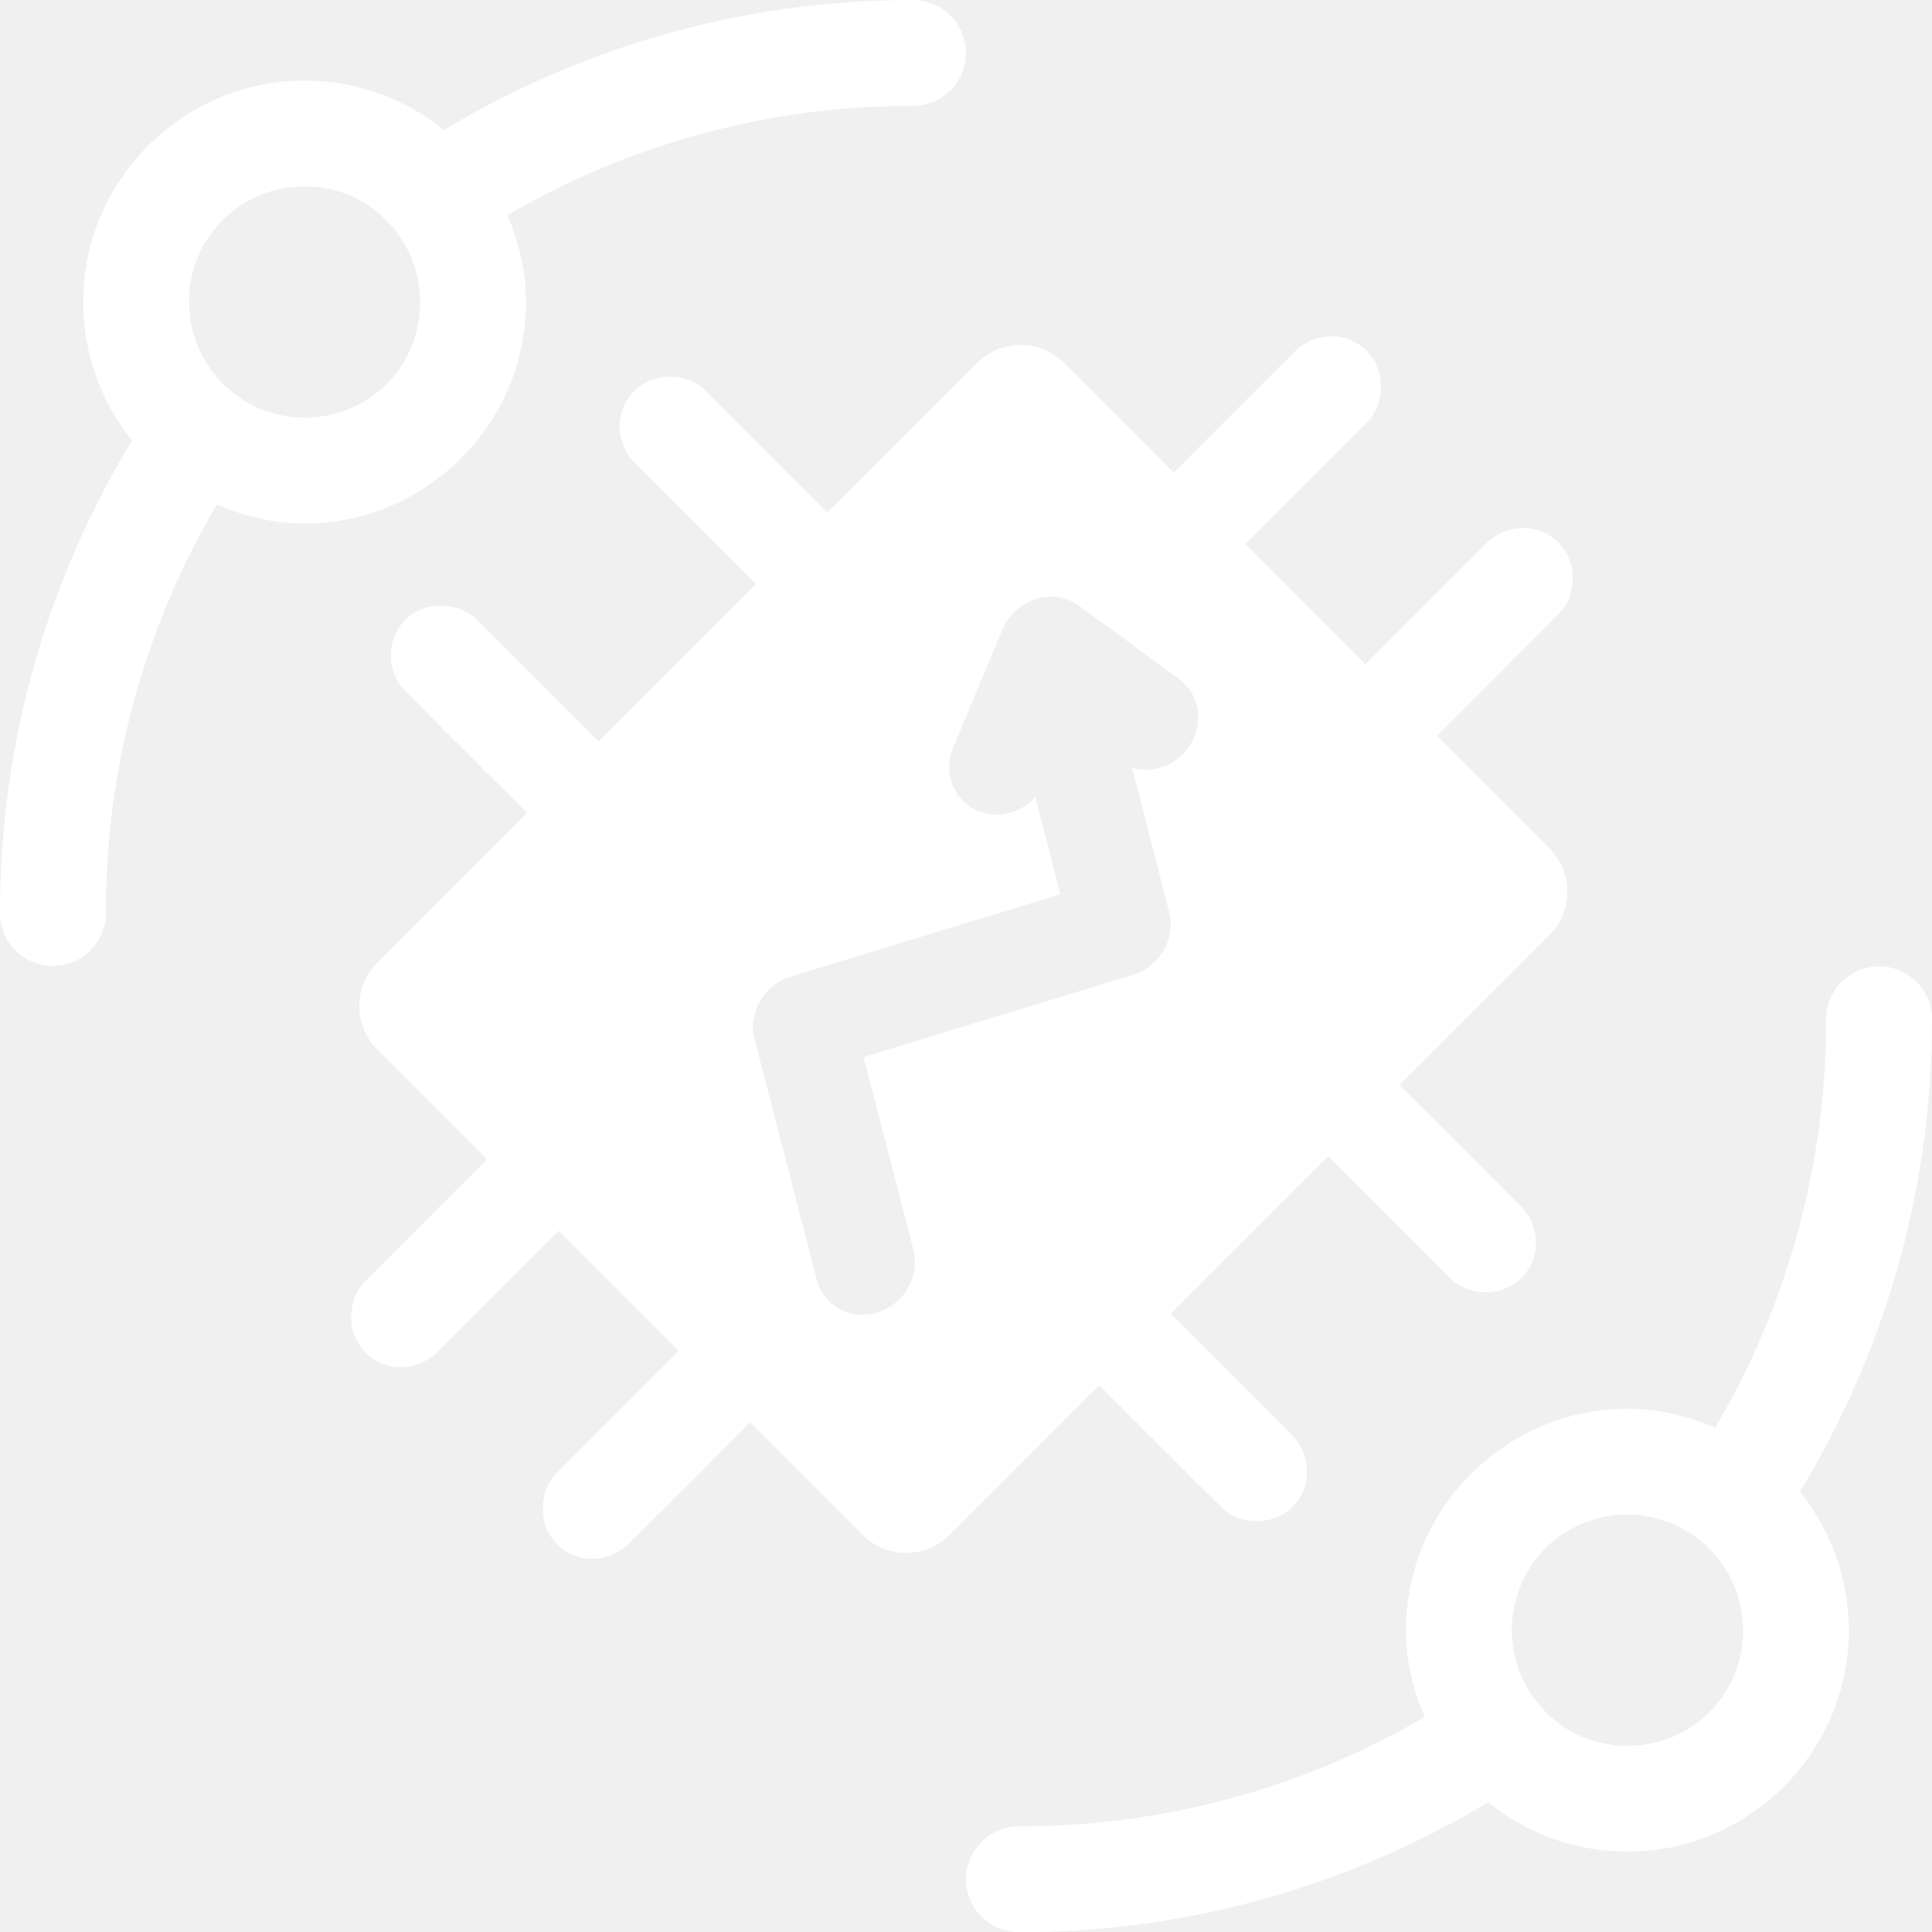
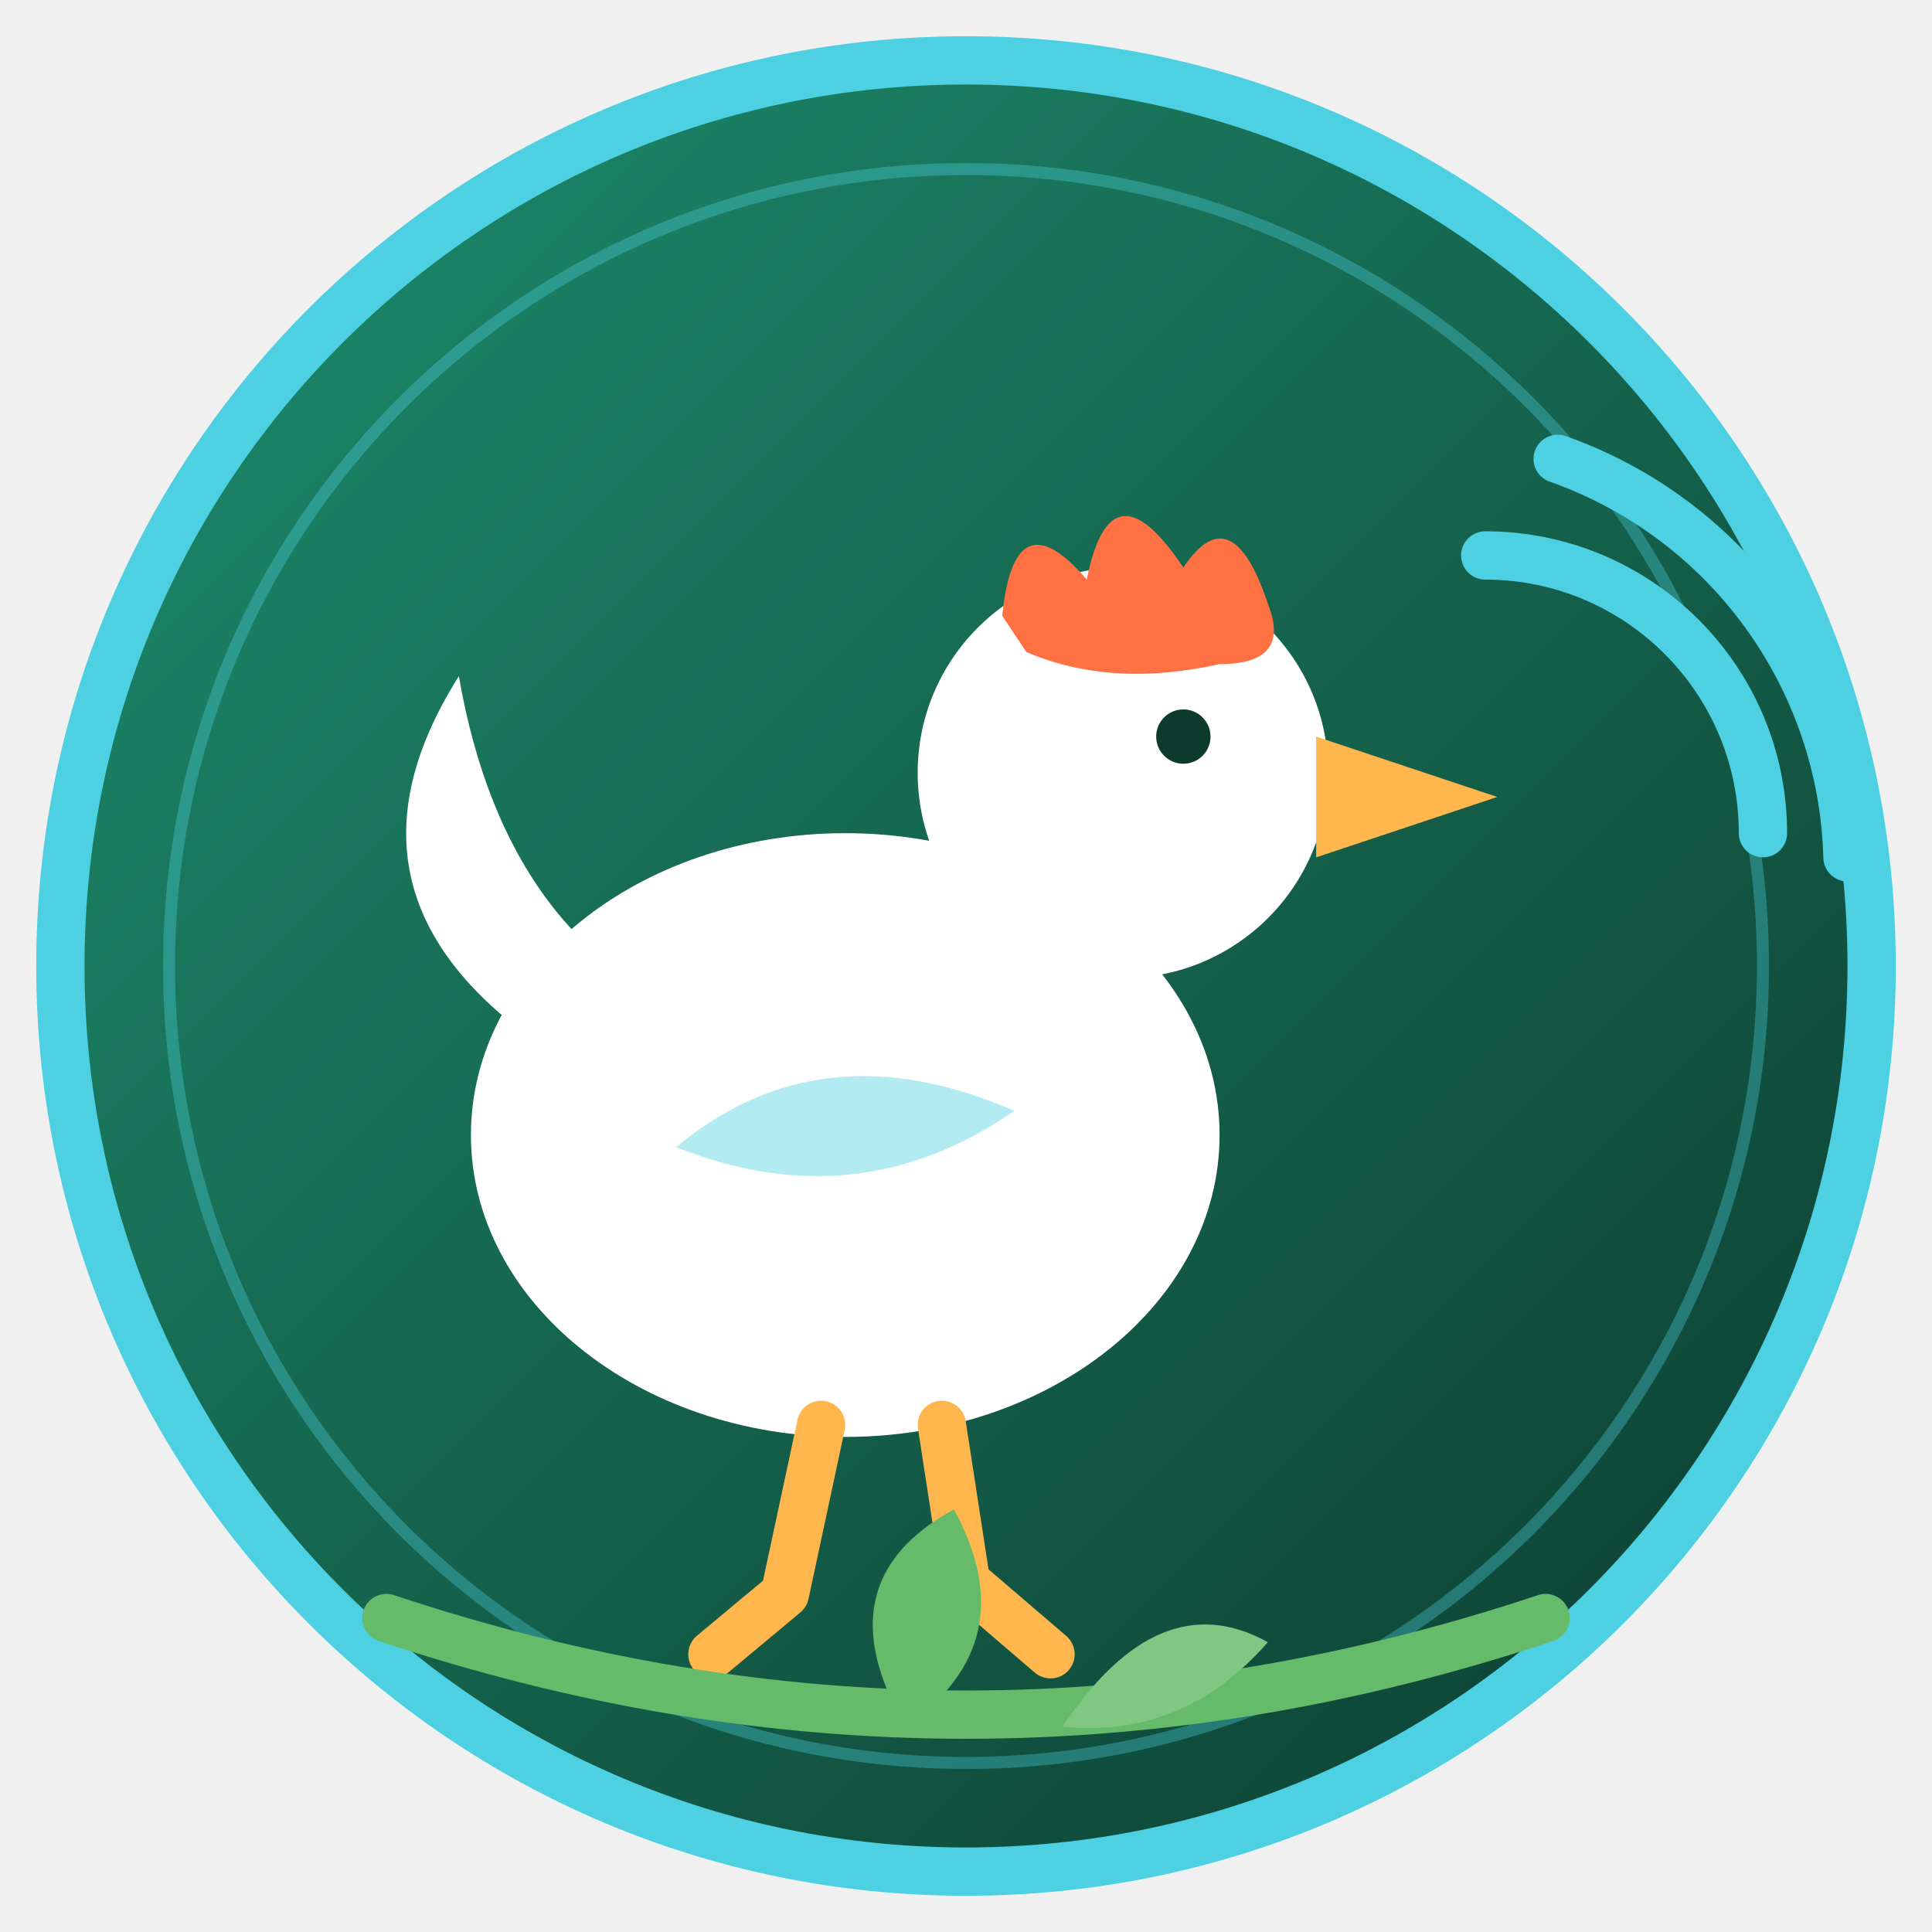
- <svg xmlns="http://www.w3.org/2000/svg" id="svg2" height="320" width="320" version="1.1" viewBox="0 0 320 320">
-   <g id="layer1" transform="translate(0 -732.36)" stroke-width="28">
-     <g id="g5175-6-32" transform="matrix(1.0471 1.0606 -1.0484 1.0619 931.69 -208.55)" />
-     <g id="g4241" fill="#fff">
-       <path id="path4278" style="color-rendering:auto;text-decoration-color:#000000;color:#000000;isolation:auto;mix-blend-mode:normal;shape-rendering:auto;solid-color:#000000;block-progression:tb;text-decoration-line:none;text-decoration-style:solid;image-rendering:auto;white-space:normal;text-indent:0;text-transform:none" d="m151.13 732.36c-28.363 0-54.915 7.915-77.613 21.537-6.472-5.262-14.605-8.191-23.067-8.194a8.766 8.766 0 0 0 -0.004 0c-20.154 0.001-36.679 16.528-36.678 36.682a8.766 8.766 0 0 0 0 0.011c0.01 8.415 2.927 16.483 8.103 22.927-13.83 22.83-21.87 49.58-21.87 78.17a8.766 8.766 0 1 0 17.531 0c0-24.702 6.719-47.748 18.378-67.574 4.566 1.985 9.473 3.15 14.519 3.157a8.766 8.766 0 0 0 0.012 0c20.155 0.001 36.683-16.527 36.682-36.682a8.766 8.766 0 0 0 0 -0.004c-0.002-4.999-1.139-9.863-3.083-14.397 19.717-11.484 42.585-18.095 67.085-18.095a8.766 8.766 0 1 0 0 -17.531zm-100.69 30.88c5.913 0.002 11.191 2.512 14.836 7.077a8.766 8.766 0 0 0 0.183 0.215c2.671 3.38 4.133 7.553 4.134 11.863-0.002 10.677-8.468 19.144-19.144 19.148-4.37-0.008-8.601-1.509-12-4.255a8.766 8.766 0 0 0 -0.012 -0.009c-4.514-3.633-7.136-9.098-7.144-14.893 0.003-10.677 8.47-19.144 19.148-19.146z" />
-       <path id="path4486-0-9-6-9-7-6-5" style="color-rendering:auto;text-decoration-color:#000000;color:#000000;isolation:auto;mix-blend-mode:normal;shape-rendering:auto;solid-color:#000000;block-progression:tb;text-decoration-line:none;text-decoration-style:solid;image-rendering:auto;white-space:normal;text-indent:0;text-transform:none" d="m66.992 835.19c-1.492 1.558-2.366 3.71-2.258 6.071 0.096 2.045 0.913 4.02 2.337 5.518 6.805 6.856 20.223 20.223 20.223 20.223l11.844-11.83s-12.973-12.961-20.176-20.171c-1.604-1.633-3.75-2.314-6.012-2.324-2.358-0.011-4.467 0.954-5.959 2.512zm32.147 19.983-36.639 36.639c-3.975 3.976-3.975 10.421 0 14.397l18.156 18.156 31.753 31.753 30.478 30.478c3.976 3.976 10.422 3.976 14.398 0l24.791-24.791 37.914-37.914 36.639-36.639c3.975-3.976 3.975-10.422-0.001-14.398l-18.63-18.63-31.75-31.76-30.01-30c-3.976-3.975-10.421-3.975-14.397 0l-24.79 24.79-37.91 37.91zm37.911-37.91s-12.973-12.961-20.176-20.171c-1.604-1.633-3.75-2.314-6.012-2.324-4.717-0.023-8.434 3.862-8.217 8.583 0.096 2.045 0.913 4.02 2.337 5.518 6.805 6.856 20.223 20.223 20.223 20.223l11.844-11.83zm69.193 5.213s12.961-12.973 20.171-20.176c1.633-1.604 2.314-3.75 2.324-6.012 0.022-4.717-3.862-8.434-8.583-8.217-2.045 0.096-4.02 0.913-5.518 2.337-6.856 6.805-20.223 20.223-20.223 20.223l11.83 11.844zm31.753 31.753s12.961-12.973 20.171-20.176c1.633-1.604 2.314-3.75 2.324-6.012 0.022-4.717-3.862-8.434-8.583-8.217-2.045 0.096-4.02 0.913-5.518 2.337-6.856 6.805-20.223 20.223-20.223 20.223l11.83 11.844zm-18.009 69.667s12.973 12.961 20.178 20.169c1.604 1.632 3.75 2.314 6.012 2.324 4.717 0.022 8.434-3.861 8.217-8.583l-0.002 0.002c-0.096-2.045-0.914-4.021-2.338-5.519-6.805-6.856-20.222-20.222-20.222-20.222l-11.844 11.83zm-37.914 37.914s12.973 12.961 20.178 20.169c1.604 1.632 3.75 2.314 6.012 2.324 4.717 0.023 8.434-3.861 8.217-8.583h-0.002c-0.096-2.045-0.913-4.021-2.337-5.518-6.805-6.856-20.223-20.223-20.223-20.223l-11.844 11.83zm-69.667-5.687s-12.961 12.973-20.169 20.178c-1.632 1.604-2.314 3.75-2.324 6.012-0.023 4.717 3.861 8.434 8.583 8.217h-0.002c2.045-0.096 4.02-0.913 5.518-2.337 6.856-6.805 20.223-20.223 20.223-20.223l-11.82-11.84zm-31.743-31.74s-12.961 12.973-20.169 20.178c-1.632 1.604-2.314 3.75-2.324 6.012-0.023 4.717 3.861 8.434 8.583 8.217h-0.002c2.045-0.096 4.02-0.913 5.518-2.337 6.856-6.805 20.223-20.223 20.223-20.223l-11.829-11.85zm87.237-90.554c1.679-1.706 3.967-2.66 6.297-2.626 1.663 0.024 3.253 0.55 4.562 1.51l16.499 12.1c3.201 2.297 4.144 6.659 2.231 10.312-1.914 3.653-6.123 5.524-9.951 4.423l6.124 23.948c1.113 4.352-1.564 8.968-5.983 10.317l-44.642 13.631 8.246 31.883c1.173 4.37-1.502 9.044-5.955 10.407s-8.976-1.111-10.068-5.505l-10.282-39.769c-1.127-4.356 1.549-8.985 5.976-10.338l44.661-13.637-4.122-16.118c-2.763 3.064-7.234 3.808-10.586 1.762-3.353-2.047-4.614-6.29-2.986-10.047l8.117-19.454c0.433-1.038 1.067-1.989 1.862-2.797z" fill-rule="evenodd" />
-       <path id="path4278-5" style="color-rendering:auto;text-decoration-color:#000000;color:#000000;isolation:auto;mix-blend-mode:normal;shape-rendering:auto;solid-color:#000000;block-progression:tb;text-decoration-line:none;text-decoration-style:solid;image-rendering:auto;white-space:normal;text-indent:0;text-transform:none" d="m168.87 1052.4c28.363 0 54.915-7.915 77.614-21.538 6.472 5.262 14.605 8.192 23.067 8.194a8.766 8.766 0 0 0 0.004 0c20.155-0.001 36.68-16.528 36.679-36.682a8.766 8.766 0 0 0 0 -0.011c-0.01-8.415-2.927-16.484-8.103-22.927 13.825-22.82 21.866-49.572 21.866-78.162a8.766 8.766 0 1 0 -17.531 0c0 24.703-6.719 47.749-18.378 67.575-4.566-1.985-9.473-3.15-14.519-3.157a8.766 8.766 0 0 0 -0.012 0c-20.155-0.001-36.683 16.527-36.682 36.682 0.002 4.999 1.139 9.863 3.083 14.397-19.717 11.484-42.586 18.095-67.086 18.095a8.766 8.766 0 1 0 0 17.531zm100.69-30.875c-5.913 0-11.191-2.512-14.836-7.077a8.766 8.766 0 0 0 -0.183 -0.215c-2.671-3.38-4.133-7.553-4.134-11.863 0.002-10.677 8.468-19.144 19.144-19.148 4.37 0.008 8.601 1.509 12 4.255a8.766 8.766 0 0 0 0.012 0.009c4.514 3.633 7.136 9.098 7.144 14.893-0.003 10.677-8.47 19.145-19.148 19.146z" />
-     </g>
+ <svg xmlns="http://www.w3.org/2000/svg" viewBox="0 0 320 320" width="320" height="320">
+   <defs>
+     <linearGradient id="badge" x1="0" y1="0" x2="1" y2="1">
+       <stop offset="0" stop-color="#1E8E6E" />
+       <stop offset="1" stop-color="#0C3B2E" />
+     </linearGradient>
+   </defs>
+   <circle cx="160" cy="160" r="150" fill="url(#badge)" />
+   <circle cx="160" cy="160" r="150" fill="none" stroke="#4DD0E1" stroke-width="8" />
+   <circle cx="160" cy="160" r="132" fill="none" stroke="#4DD0E1" stroke-width="2" opacity="0.35" />
+   <g fill="none" stroke="#4DD0E1" stroke-width="8" stroke-linecap="round">
+     <path d="M 246 92 A 46 46 0 0 1 292 138" />
+     <path d="M 258 76 A 72 72 0 0 1 306 142" />
  </g>
+   <g>
+     <path d="M 94 176 Q 52 150 76 112 Q 84 158 120 170 Z" fill="#FFFFFF" />
+     <ellipse cx="140" cy="188" rx="62" ry="50" fill="#FFFFFF" />
+     <circle cx="186" cy="128" r="34" fill="#FFFFFF" />
+     <path d="M 166 102 Q 168 82 180 96 Q 184 76 196 94 Q 204 82 210 100 Q 214 110 202 110 Q 184 114 170 108 Z" fill="#FF7043" />
+     <path d="M 218 122 L 248 132 L 218 142 Z" fill="#FFB74D" />
+     <circle cx="196" cy="122" r="4.5" fill="#0C3B2E" />
+     <path d="M 112 190 Q 136 170 168 184 Q 142 202 112 190 Z" fill="#B2EBF2" />
+     <path d="M 136 236 L 130 264 L 118 274 M 156 236 L 160 262 L 174 274" fill="none" stroke="#FFB74D" stroke-width="8" stroke-linecap="round" stroke-linejoin="round" />
+   </g>
+   <path d="M 64 268 Q 160 300 256 268" fill="none" stroke="#66BB6A" stroke-width="8" stroke-linecap="round" />
+   <path d="M 150 286 Q 136 262 158 250 Q 170 272 150 286 Z" fill="#66BB6A" />
+   <path d="M 176 286 Q 192 262 210 272 Q 196 288 176 286 Z" fill="#81C784" />
</svg>
